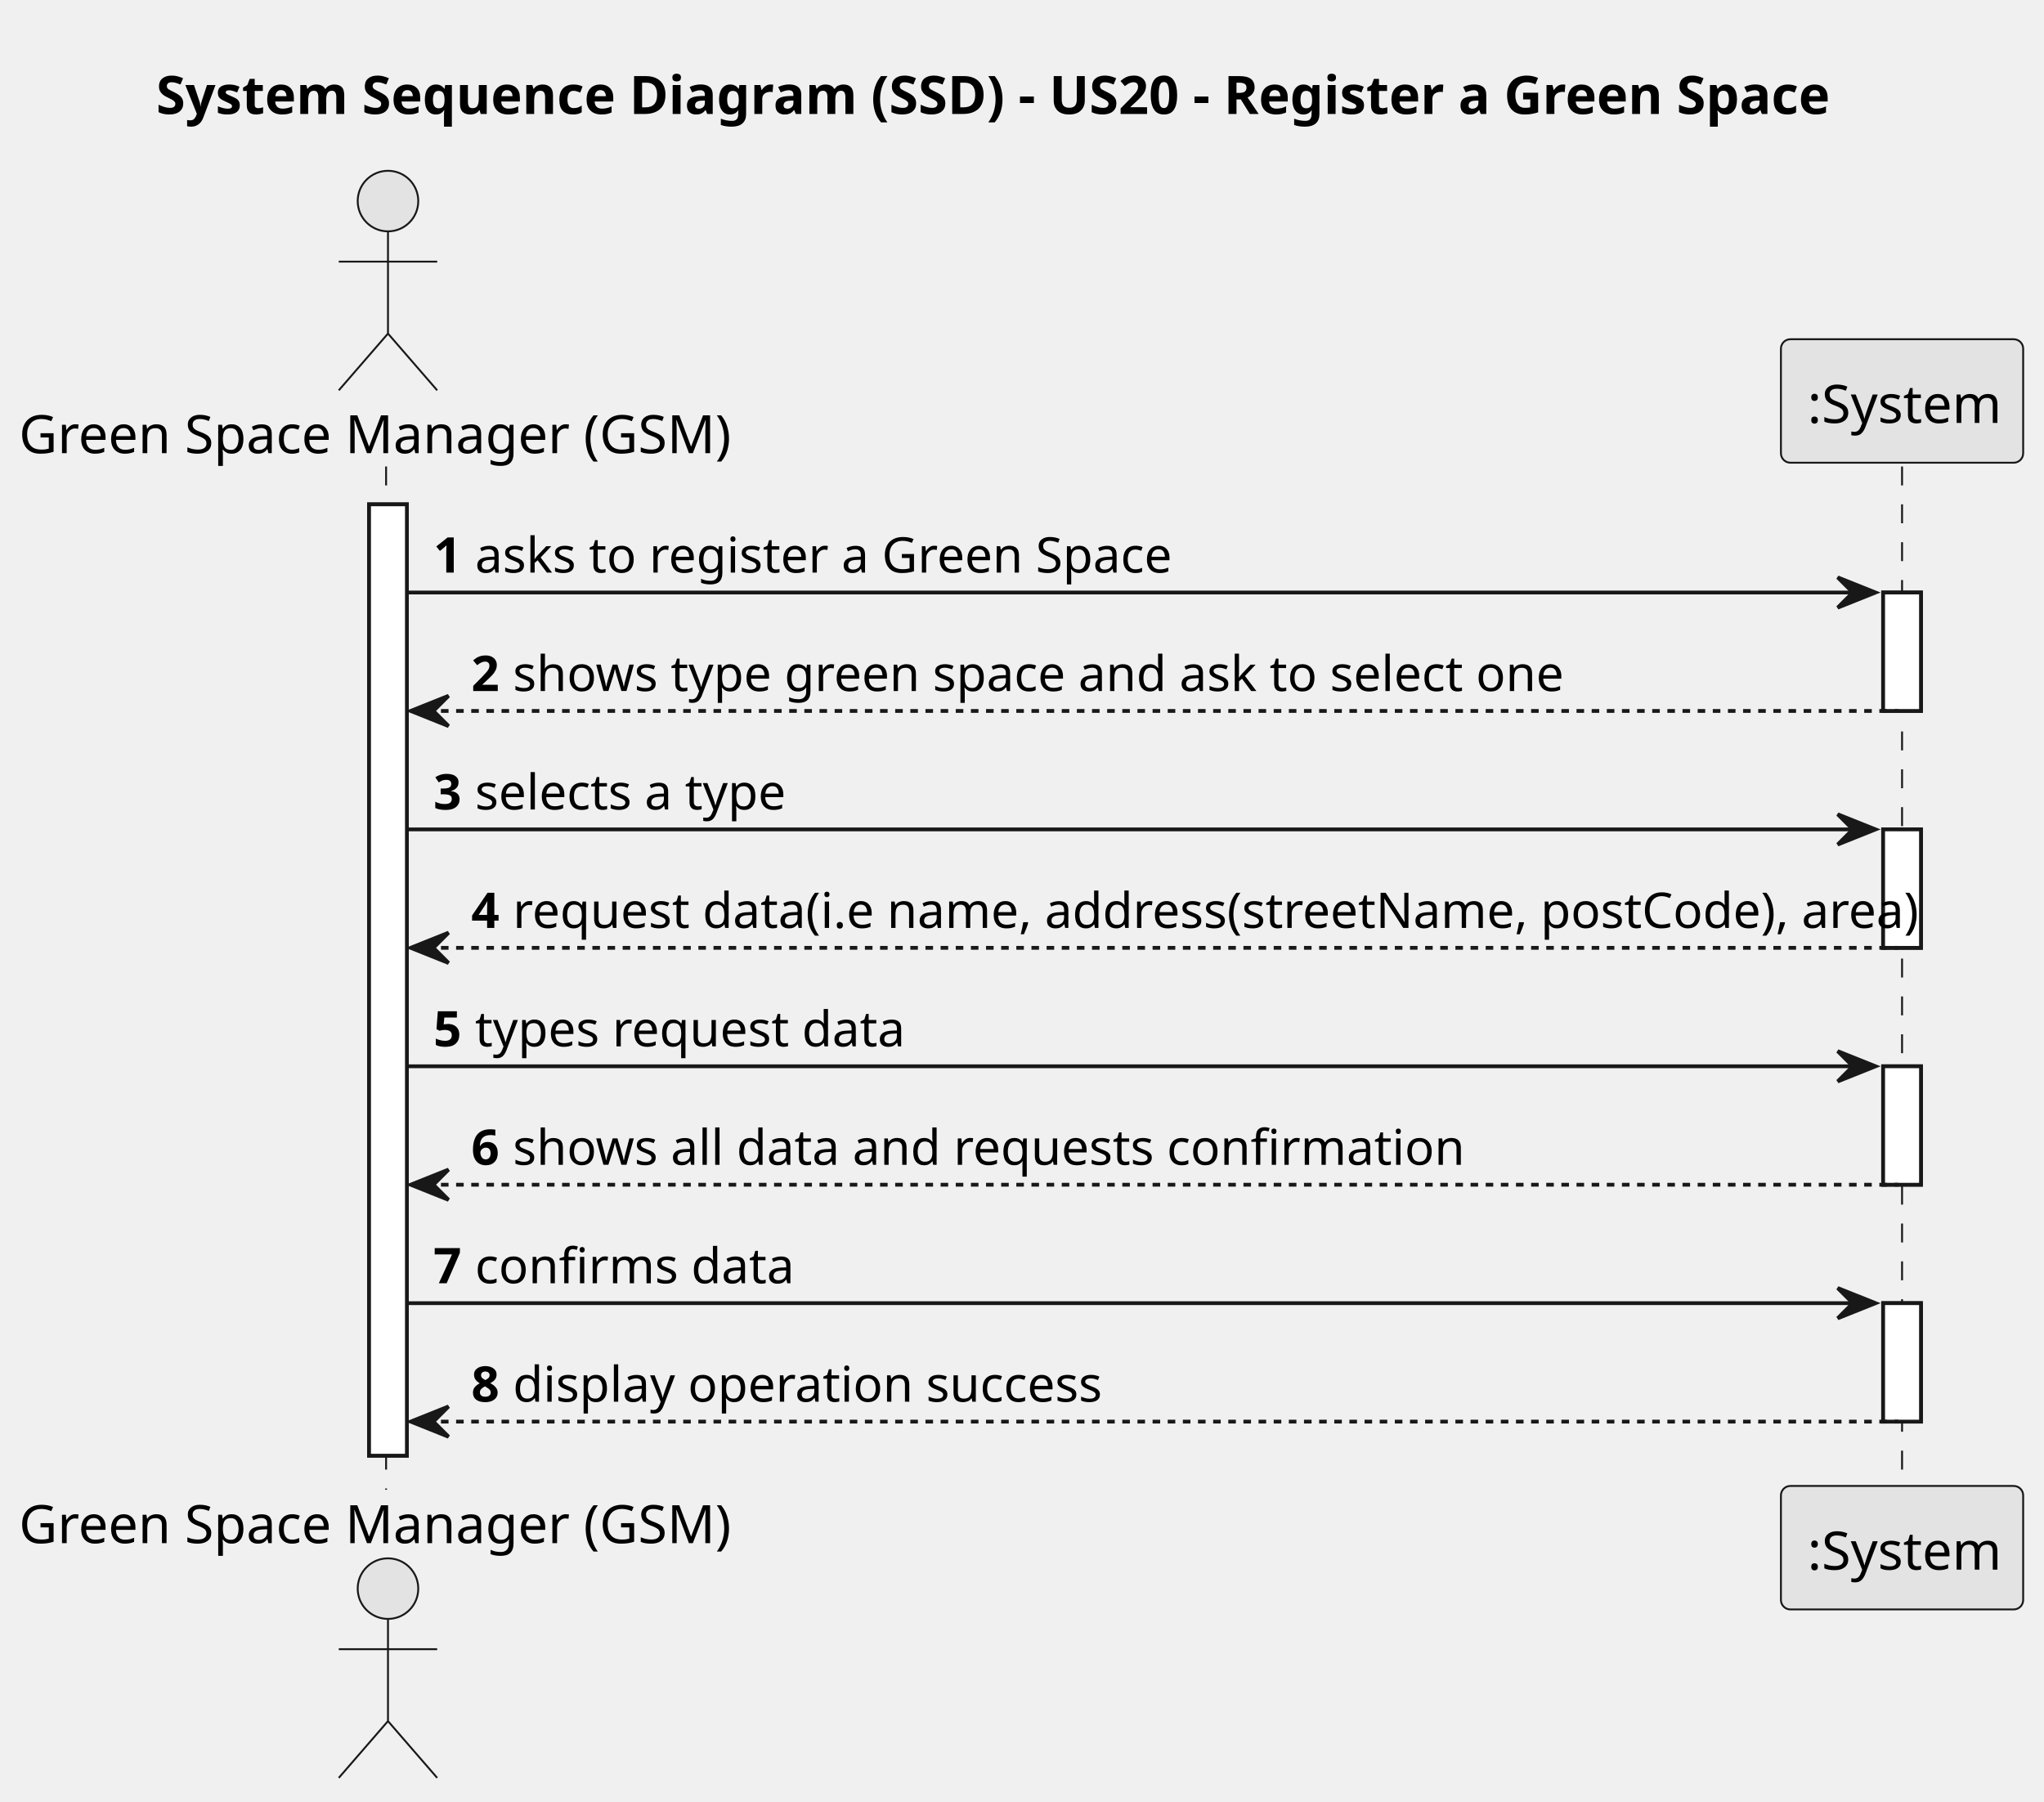
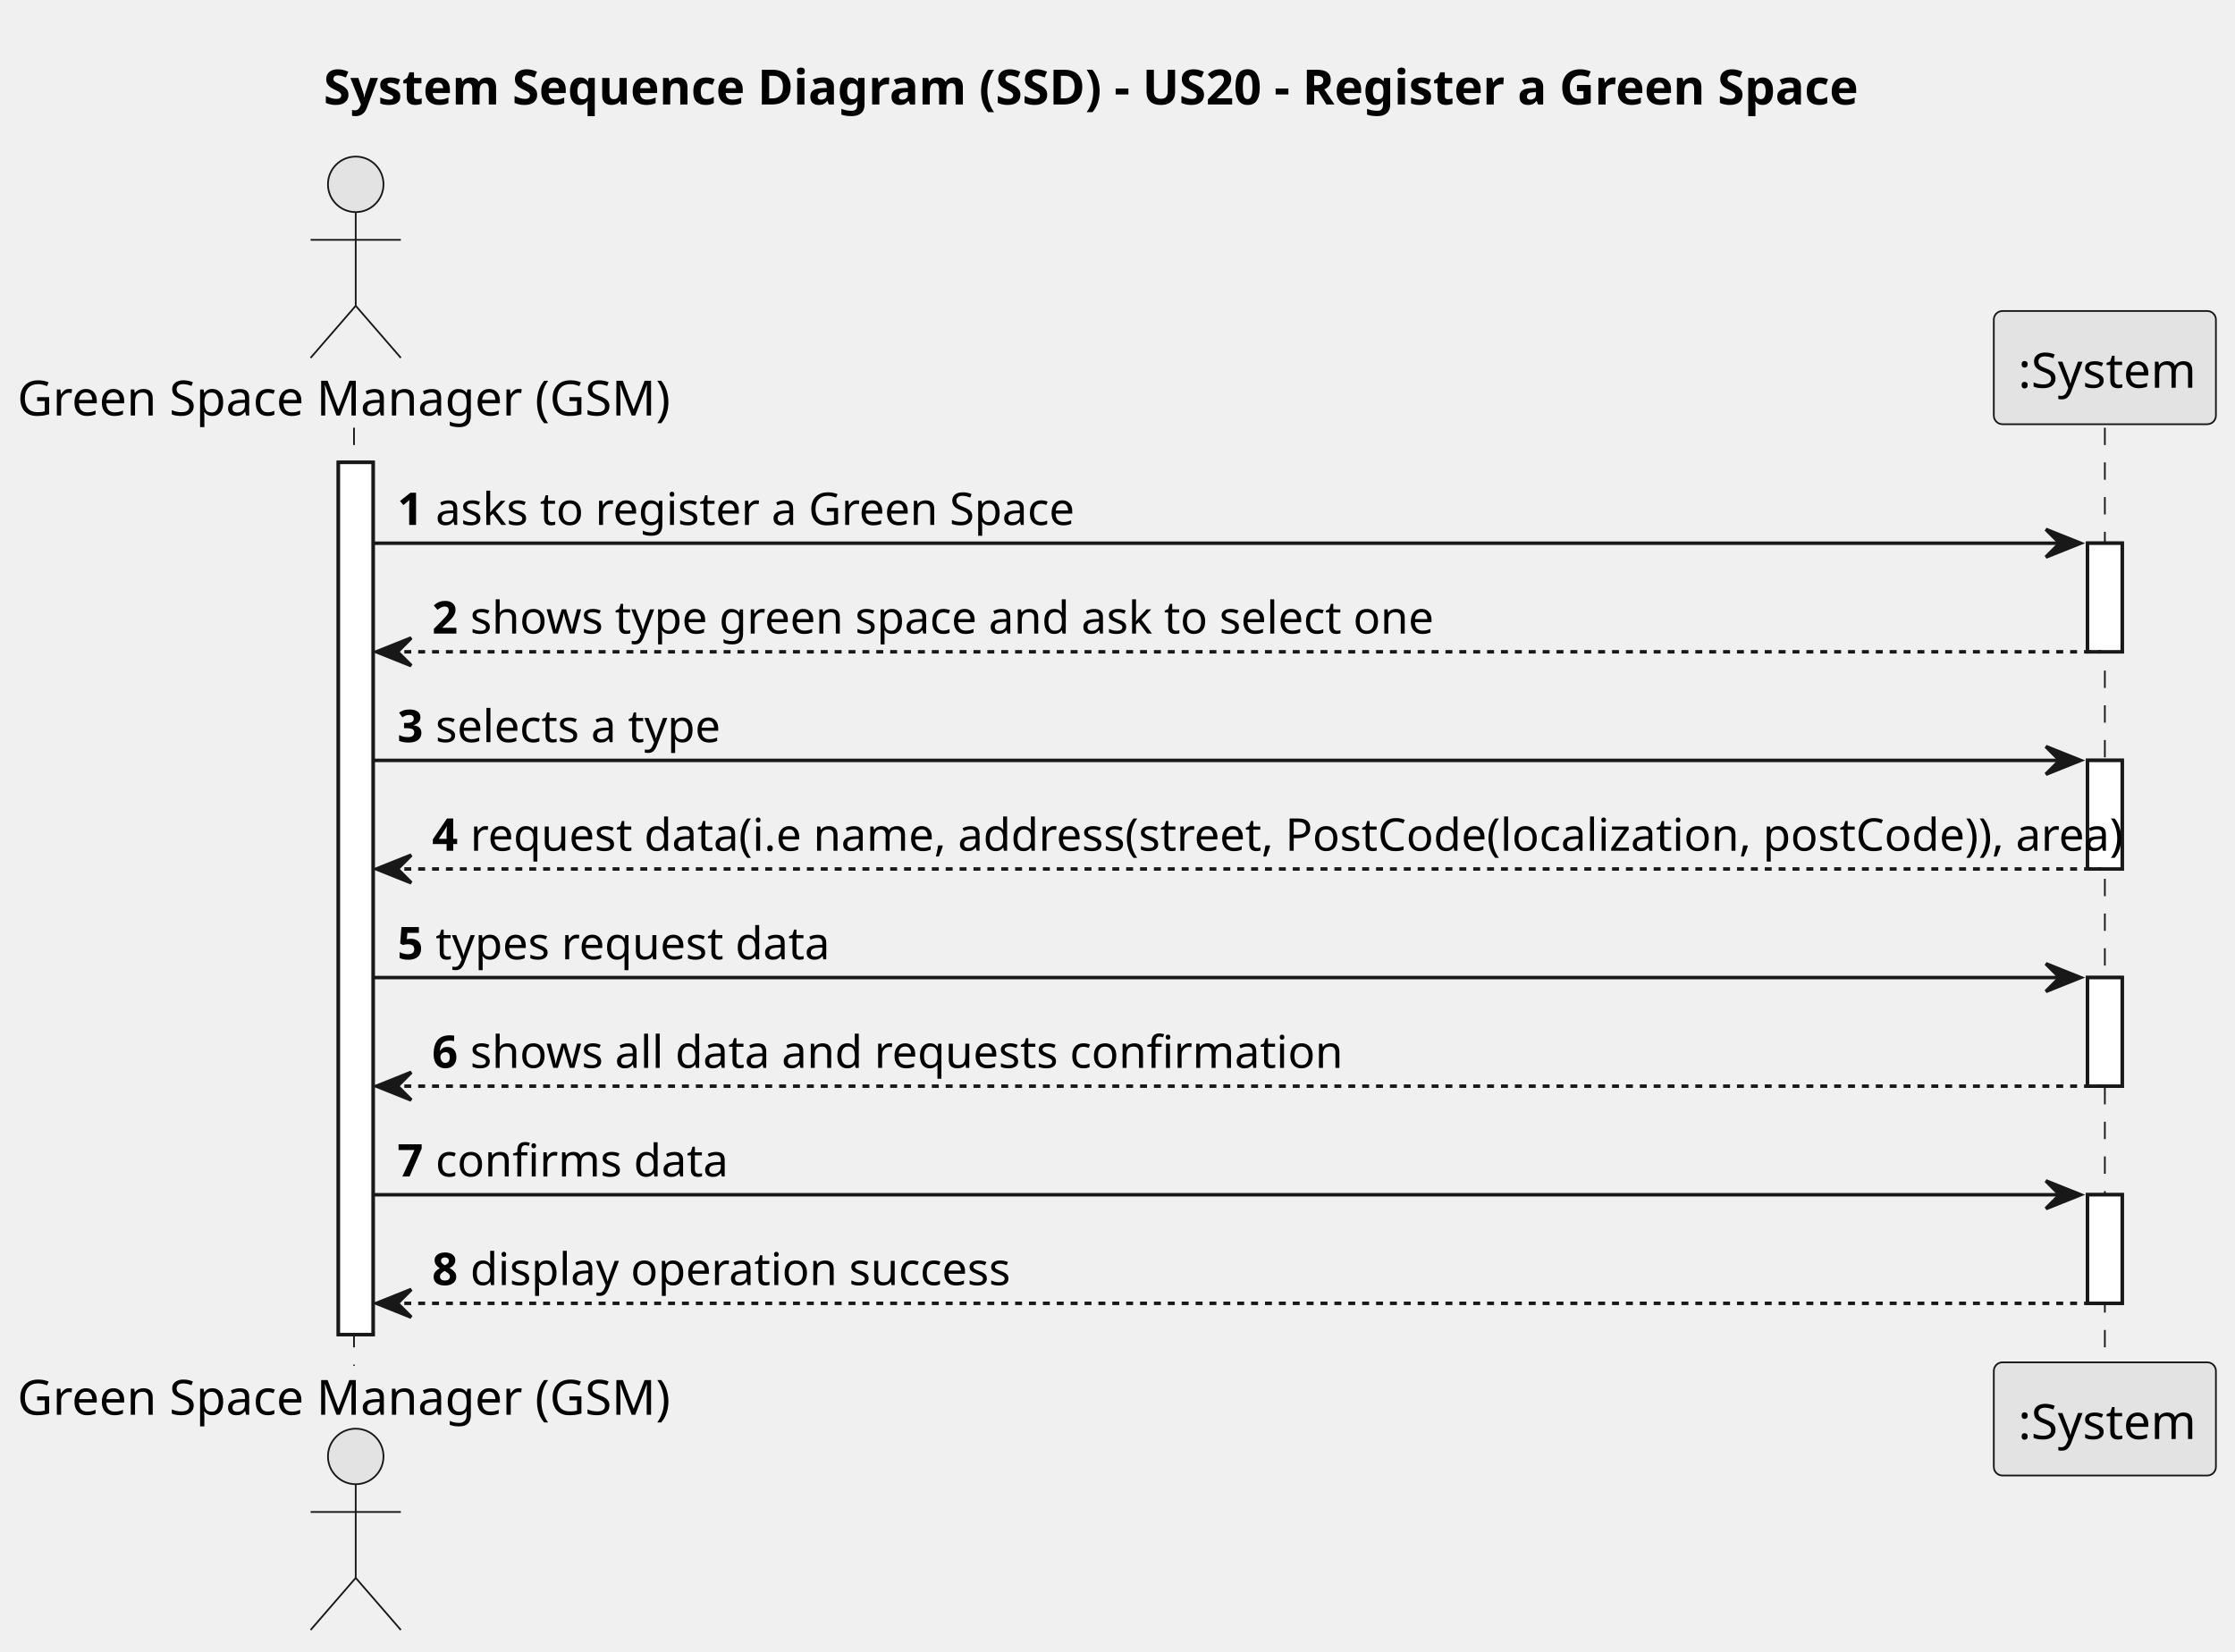
- <svg xmlns="http://www.w3.org/2000/svg" contentStyleType="text/css" height="476px" preserveAspectRatio="none" style="width:540px;height:476px;background:#FFFFFF;" version="1.1" viewBox="0 0 540 476" width="540px" zoomAndPan="magnify">
+ <svg xmlns="http://www.w3.org/2000/svg" contentStyleType="text/css" height="476px" preserveAspectRatio="none" style="width:644px;height:476px;background:#FFFFFF;" version="1.1" viewBox="0 0 644 476" width="644px" zoomAndPan="magnify">
  <defs />
  <g>
-     <text fill="#000000" font-family="sans-serif" font-size="14" font-weight="bold" lengthAdjust="spacing" textLength="456" x="41.25" y="30.107">System Sequence Diagram (SSD) - US20 - Register a Green Space</text>
+     <text fill="#000000" font-family="sans-serif" font-size="14" font-weight="bold" lengthAdjust="spacing" textLength="456" x="93.25" y="30.107">System Sequence Diagram (SSD) - US20 - Register a Green Space</text>
    <rect fill="#FFFFFF" height="251.328" style="stroke:#181818;stroke-width:1.0;" width="10" x="97.5" y="133.242" />
-     <rect fill="#FFFFFF" height="31.291" style="stroke:#181818;stroke-width:1.0;" width="10" x="497.5" y="156.533" />
-     <rect fill="#FFFFFF" height="31.291" style="stroke:#181818;stroke-width:1.0;" width="10" x="497.5" y="219.115" />
-     <rect fill="#FFFFFF" height="31.291" style="stroke:#181818;stroke-width:1.0;" width="10" x="497.5" y="281.697" />
-     <rect fill="#FFFFFF" height="31.291" style="stroke:#181818;stroke-width:1.0;" width="10" x="497.5" y="344.279" />
+     <rect fill="#FFFFFF" height="31.291" style="stroke:#181818;stroke-width:1.0;" width="10" x="601.5" y="156.533" />
+     <rect fill="#FFFFFF" height="31.291" style="stroke:#181818;stroke-width:1.0;" width="10" x="601.5" y="219.115" />
+     <rect fill="#FFFFFF" height="31.291" style="stroke:#181818;stroke-width:1.0;" width="10" x="601.5" y="281.697" />
+     <rect fill="#FFFFFF" height="31.291" style="stroke:#181818;stroke-width:1.0;" width="10" x="601.5" y="344.279" />
    <line style="stroke:#181818;stroke-width:0.5;stroke-dasharray:5.0,5.0;" x1="102" x2="102" y1="123.242" y2="393.57" />
-     <line style="stroke:#181818;stroke-width:0.5;stroke-dasharray:5.0,5.0;" x1="502.5" x2="502.5" y1="123.242" y2="393.57" />
+     <line style="stroke:#181818;stroke-width:0.5;stroke-dasharray:5.0,5.0;" x1="606.5" x2="606.5" y1="123.242" y2="393.57" />
    <text fill="#000000" font-family="sans-serif" font-size="14" lengthAdjust="spacing" textLength="189" x="5" y="119.728">Green Space Manager (GSM)</text>
    <ellipse cx="102.5" cy="53.121" fill="#E3E3E3" rx="8" ry="8" style="stroke:#181818;stroke-width:0.5;" />
    <path d="M102.5,61.121 L102.5,88.121 M89.5,69.121 L115.5,69.121 M102.5,88.121 L89.5,103.121 M102.5,88.121 L115.5,103.121 " fill="none" style="stroke:#181818;stroke-width:0.5;" />
    <text fill="#000000" font-family="sans-serif" font-size="14" lengthAdjust="spacing" textLength="189" x="5" y="407.678">Green Space Manager (GSM)</text>
    <ellipse cx="102.5" cy="419.691" fill="#E3E3E3" rx="8" ry="8" style="stroke:#181818;stroke-width:0.5;" />
    <path d="M102.5,427.691 L102.5,454.691 M89.5,435.691 L115.5,435.691 M102.5,454.691 L89.5,469.691 M102.5,454.691 L115.5,469.691 " fill="none" style="stroke:#181818;stroke-width:0.5;" />
-     <rect fill="#E3E3E3" height="32.621" rx="2.5" ry="2.5" style="stroke:#181818;stroke-width:0.5;" width="64" x="470.5" y="89.621" />
-     <text fill="#000000" font-family="sans-serif" font-size="14" lengthAdjust="spacing" textLength="50" x="477.5" y="111.728">:System</text>
-     <rect fill="#E3E3E3" height="32.621" rx="2.5" ry="2.5" style="stroke:#181818;stroke-width:0.5;" width="64" x="470.5" y="392.57" />
-     <text fill="#000000" font-family="sans-serif" font-size="14" lengthAdjust="spacing" textLength="50" x="477.5" y="414.678">:System</text>
+     <rect fill="#E3E3E3" height="32.621" rx="2.5" ry="2.5" style="stroke:#181818;stroke-width:0.5;" width="64" x="574.5" y="89.621" />
+     <text fill="#000000" font-family="sans-serif" font-size="14" lengthAdjust="spacing" textLength="50" x="581.5" y="111.728">:System</text>
+     <rect fill="#E3E3E3" height="32.621" rx="2.5" ry="2.5" style="stroke:#181818;stroke-width:0.5;" width="64" x="574.5" y="392.57" />
+     <text fill="#000000" font-family="sans-serif" font-size="14" lengthAdjust="spacing" textLength="50" x="581.5" y="414.678">:System</text>
    <rect fill="#FFFFFF" height="251.328" style="stroke:#181818;stroke-width:1.0;" width="10" x="97.5" y="133.242" />
-     <rect fill="#FFFFFF" height="31.291" style="stroke:#181818;stroke-width:1.0;" width="10" x="497.5" y="156.533" />
-     <rect fill="#FFFFFF" height="31.291" style="stroke:#181818;stroke-width:1.0;" width="10" x="497.5" y="219.115" />
-     <rect fill="#FFFFFF" height="31.291" style="stroke:#181818;stroke-width:1.0;" width="10" x="497.5" y="281.697" />
-     <rect fill="#FFFFFF" height="31.291" style="stroke:#181818;stroke-width:1.0;" width="10" x="497.5" y="344.279" />
-     <polygon fill="#181818" points="485.5,152.533,495.5,156.533,485.5,160.533,489.5,156.533" style="stroke:#181818;stroke-width:1.0;" />
-     <line style="stroke:#181818;stroke-width:1.0;" x1="107.5" x2="491.5" y1="156.533" y2="156.533" />
+     <rect fill="#FFFFFF" height="31.291" style="stroke:#181818;stroke-width:1.0;" width="10" x="601.5" y="156.533" />
+     <rect fill="#FFFFFF" height="31.291" style="stroke:#181818;stroke-width:1.0;" width="10" x="601.5" y="219.115" />
+     <rect fill="#FFFFFF" height="31.291" style="stroke:#181818;stroke-width:1.0;" width="10" x="601.5" y="281.697" />
+     <rect fill="#FFFFFF" height="31.291" style="stroke:#181818;stroke-width:1.0;" width="10" x="601.5" y="344.279" />
+     <polygon fill="#181818" points="589.5,152.533,599.5,156.533,589.5,160.533,593.5,156.533" style="stroke:#181818;stroke-width:1.0;" />
+     <line style="stroke:#181818;stroke-width:1.0;" x1="107.5" x2="595.5" y1="156.533" y2="156.533" />
    <text fill="#000000" font-family="sans-serif" font-size="13" font-weight="bold" lengthAdjust="spacing" textLength="7" x="114.5" y="151.27">1</text>
    <text fill="#000000" font-family="sans-serif" font-size="13" lengthAdjust="spacing" textLength="181" x="125.5" y="151.27">asks to register a Green Space</text>
    <polygon fill="#181818" points="118.5,183.824,108.5,187.824,118.5,191.824,114.5,187.824" style="stroke:#181818;stroke-width:1.0;" />
-     <line style="stroke:#181818;stroke-width:1.0;stroke-dasharray:2.0,2.0;" x1="112.5" x2="501.5" y1="187.824" y2="187.824" />
+     <line style="stroke:#181818;stroke-width:1.0;stroke-dasharray:2.0,2.0;" x1="112.5" x2="605.5" y1="187.824" y2="187.824" />
    <text fill="#000000" font-family="sans-serif" font-size="13" font-weight="bold" lengthAdjust="spacing" textLength="7" x="124.5" y="182.561">2</text>
    <text fill="#000000" font-family="sans-serif" font-size="13" lengthAdjust="spacing" textLength="270" x="135.5" y="182.561">shows type green space and ask to select one</text>
-     <polygon fill="#181818" points="485.5,215.115,495.5,219.115,485.5,223.115,489.5,219.115" style="stroke:#181818;stroke-width:1.0;" />
-     <line style="stroke:#181818;stroke-width:1.0;" x1="107.5" x2="491.5" y1="219.115" y2="219.115" />
+     <polygon fill="#181818" points="589.5,215.115,599.5,219.115,589.5,223.115,593.5,219.115" style="stroke:#181818;stroke-width:1.0;" />
+     <line style="stroke:#181818;stroke-width:1.0;" x1="107.5" x2="595.5" y1="219.115" y2="219.115" />
    <text fill="#000000" font-family="sans-serif" font-size="13" font-weight="bold" lengthAdjust="spacing" textLength="7" x="114.5" y="213.852">3</text>
    <text fill="#000000" font-family="sans-serif" font-size="13" lengthAdjust="spacing" textLength="82" x="125.5" y="213.852">selects a type</text>
    <polygon fill="#181818" points="118.5,246.406,108.5,250.406,118.5,254.406,114.5,250.406" style="stroke:#181818;stroke-width:1.0;" />
-     <line style="stroke:#181818;stroke-width:1.0;stroke-dasharray:2.0,2.0;" x1="112.5" x2="501.5" y1="250.406" y2="250.406" />
+     <line style="stroke:#181818;stroke-width:1.0;stroke-dasharray:2.0,2.0;" x1="112.5" x2="605.5" y1="250.406" y2="250.406" />
    <text fill="#000000" font-family="sans-serif" font-size="13" font-weight="bold" lengthAdjust="spacing" textLength="7" x="124.5" y="245.144">4</text>
-     <text fill="#000000" font-family="sans-serif" font-size="13" lengthAdjust="spacing" textLength="355" x="135.5" y="245.144">request data(i.e name, address(streetName, postCode), area)</text>
-     <polygon fill="#181818" points="485.5,277.697,495.5,281.697,485.5,285.697,489.5,281.697" style="stroke:#181818;stroke-width:1.0;" />
-     <line style="stroke:#181818;stroke-width:1.0;" x1="107.5" x2="491.5" y1="281.697" y2="281.697" />
+     <text fill="#000000" font-family="sans-serif" font-size="13" lengthAdjust="spacing" textLength="459" x="135.5" y="245.144">request data(i.e name, address(street, PostCode(localization, postCode)), area)</text>
+     <polygon fill="#181818" points="589.5,277.697,599.5,281.697,589.5,285.697,593.5,281.697" style="stroke:#181818;stroke-width:1.0;" />
+     <line style="stroke:#181818;stroke-width:1.0;" x1="107.5" x2="595.5" y1="281.697" y2="281.697" />
    <text fill="#000000" font-family="sans-serif" font-size="13" font-weight="bold" lengthAdjust="spacing" textLength="7" x="114.5" y="276.435">5</text>
    <text fill="#000000" font-family="sans-serif" font-size="13" lengthAdjust="spacing" textLength="108" x="125.5" y="276.435">types request data</text>
    <polygon fill="#181818" points="118.5,308.988,108.5,312.988,118.5,316.988,114.5,312.988" style="stroke:#181818;stroke-width:1.0;" />
-     <line style="stroke:#181818;stroke-width:1.0;stroke-dasharray:2.0,2.0;" x1="112.5" x2="501.5" y1="312.988" y2="312.988" />
+     <line style="stroke:#181818;stroke-width:1.0;stroke-dasharray:2.0,2.0;" x1="112.5" x2="605.5" y1="312.988" y2="312.988" />
    <text fill="#000000" font-family="sans-serif" font-size="13" font-weight="bold" lengthAdjust="spacing" textLength="7" x="124.5" y="307.726">6</text>
    <text fill="#000000" font-family="sans-serif" font-size="13" lengthAdjust="spacing" textLength="236" x="135.5" y="307.726">shows all data and requests confirmation</text>
-     <polygon fill="#181818" points="485.5,340.279,495.5,344.279,485.5,348.279,489.5,344.279" style="stroke:#181818;stroke-width:1.0;" />
-     <line style="stroke:#181818;stroke-width:1.0;" x1="107.5" x2="491.5" y1="344.279" y2="344.279" />
+     <polygon fill="#181818" points="589.5,340.279,599.5,344.279,589.5,348.279,593.5,344.279" style="stroke:#181818;stroke-width:1.0;" />
+     <line style="stroke:#181818;stroke-width:1.0;" x1="107.5" x2="595.5" y1="344.279" y2="344.279" />
    <text fill="#000000" font-family="sans-serif" font-size="13" font-weight="bold" lengthAdjust="spacing" textLength="7" x="114.5" y="339.017">7</text>
    <text fill="#000000" font-family="sans-serif" font-size="13" lengthAdjust="spacing" textLength="78" x="125.5" y="339.017">confirms data</text>
    <polygon fill="#181818" points="118.5,371.57,108.5,375.57,118.5,379.57,114.5,375.57" style="stroke:#181818;stroke-width:1.0;" />
-     <line style="stroke:#181818;stroke-width:1.0;stroke-dasharray:2.0,2.0;" x1="112.5" x2="501.5" y1="375.57" y2="375.57" />
+     <line style="stroke:#181818;stroke-width:1.0;stroke-dasharray:2.0,2.0;" x1="112.5" x2="605.5" y1="375.57" y2="375.57" />
    <text fill="#000000" font-family="sans-serif" font-size="13" font-weight="bold" lengthAdjust="spacing" textLength="7" x="124.5" y="370.308">8</text>
    <text fill="#000000" font-family="sans-serif" font-size="13" lengthAdjust="spacing" textLength="151" x="135.5" y="370.308">display operation success</text>
  </g>
</svg>
